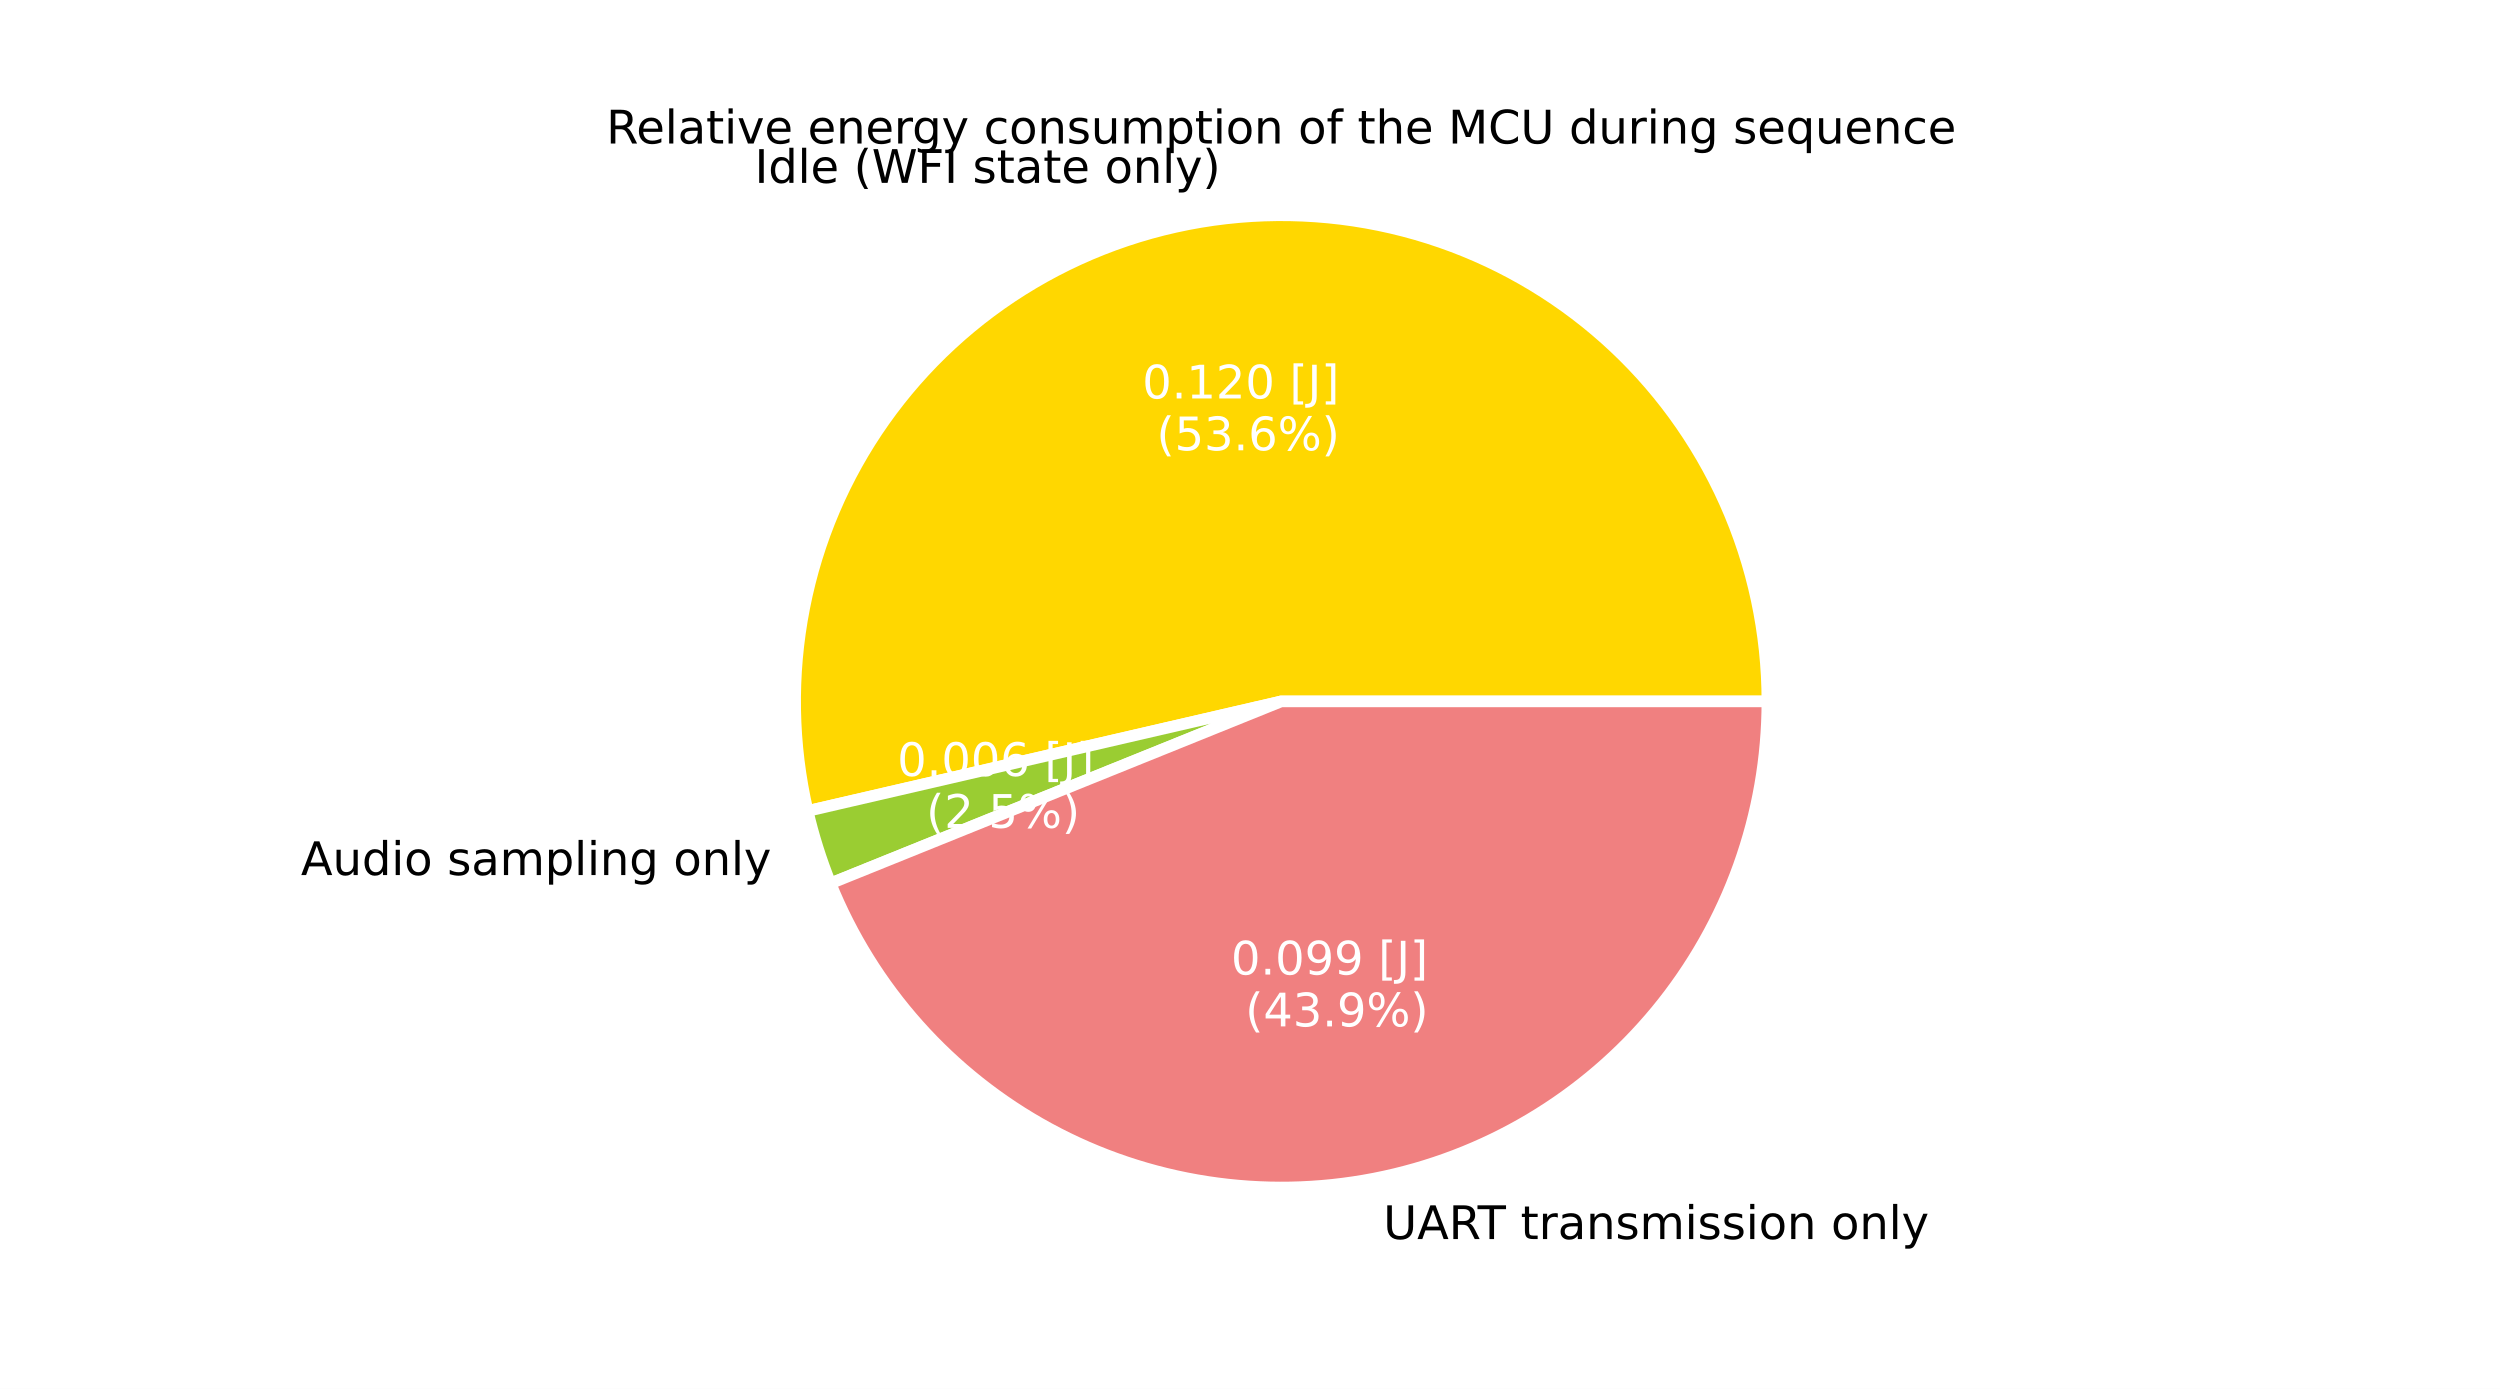
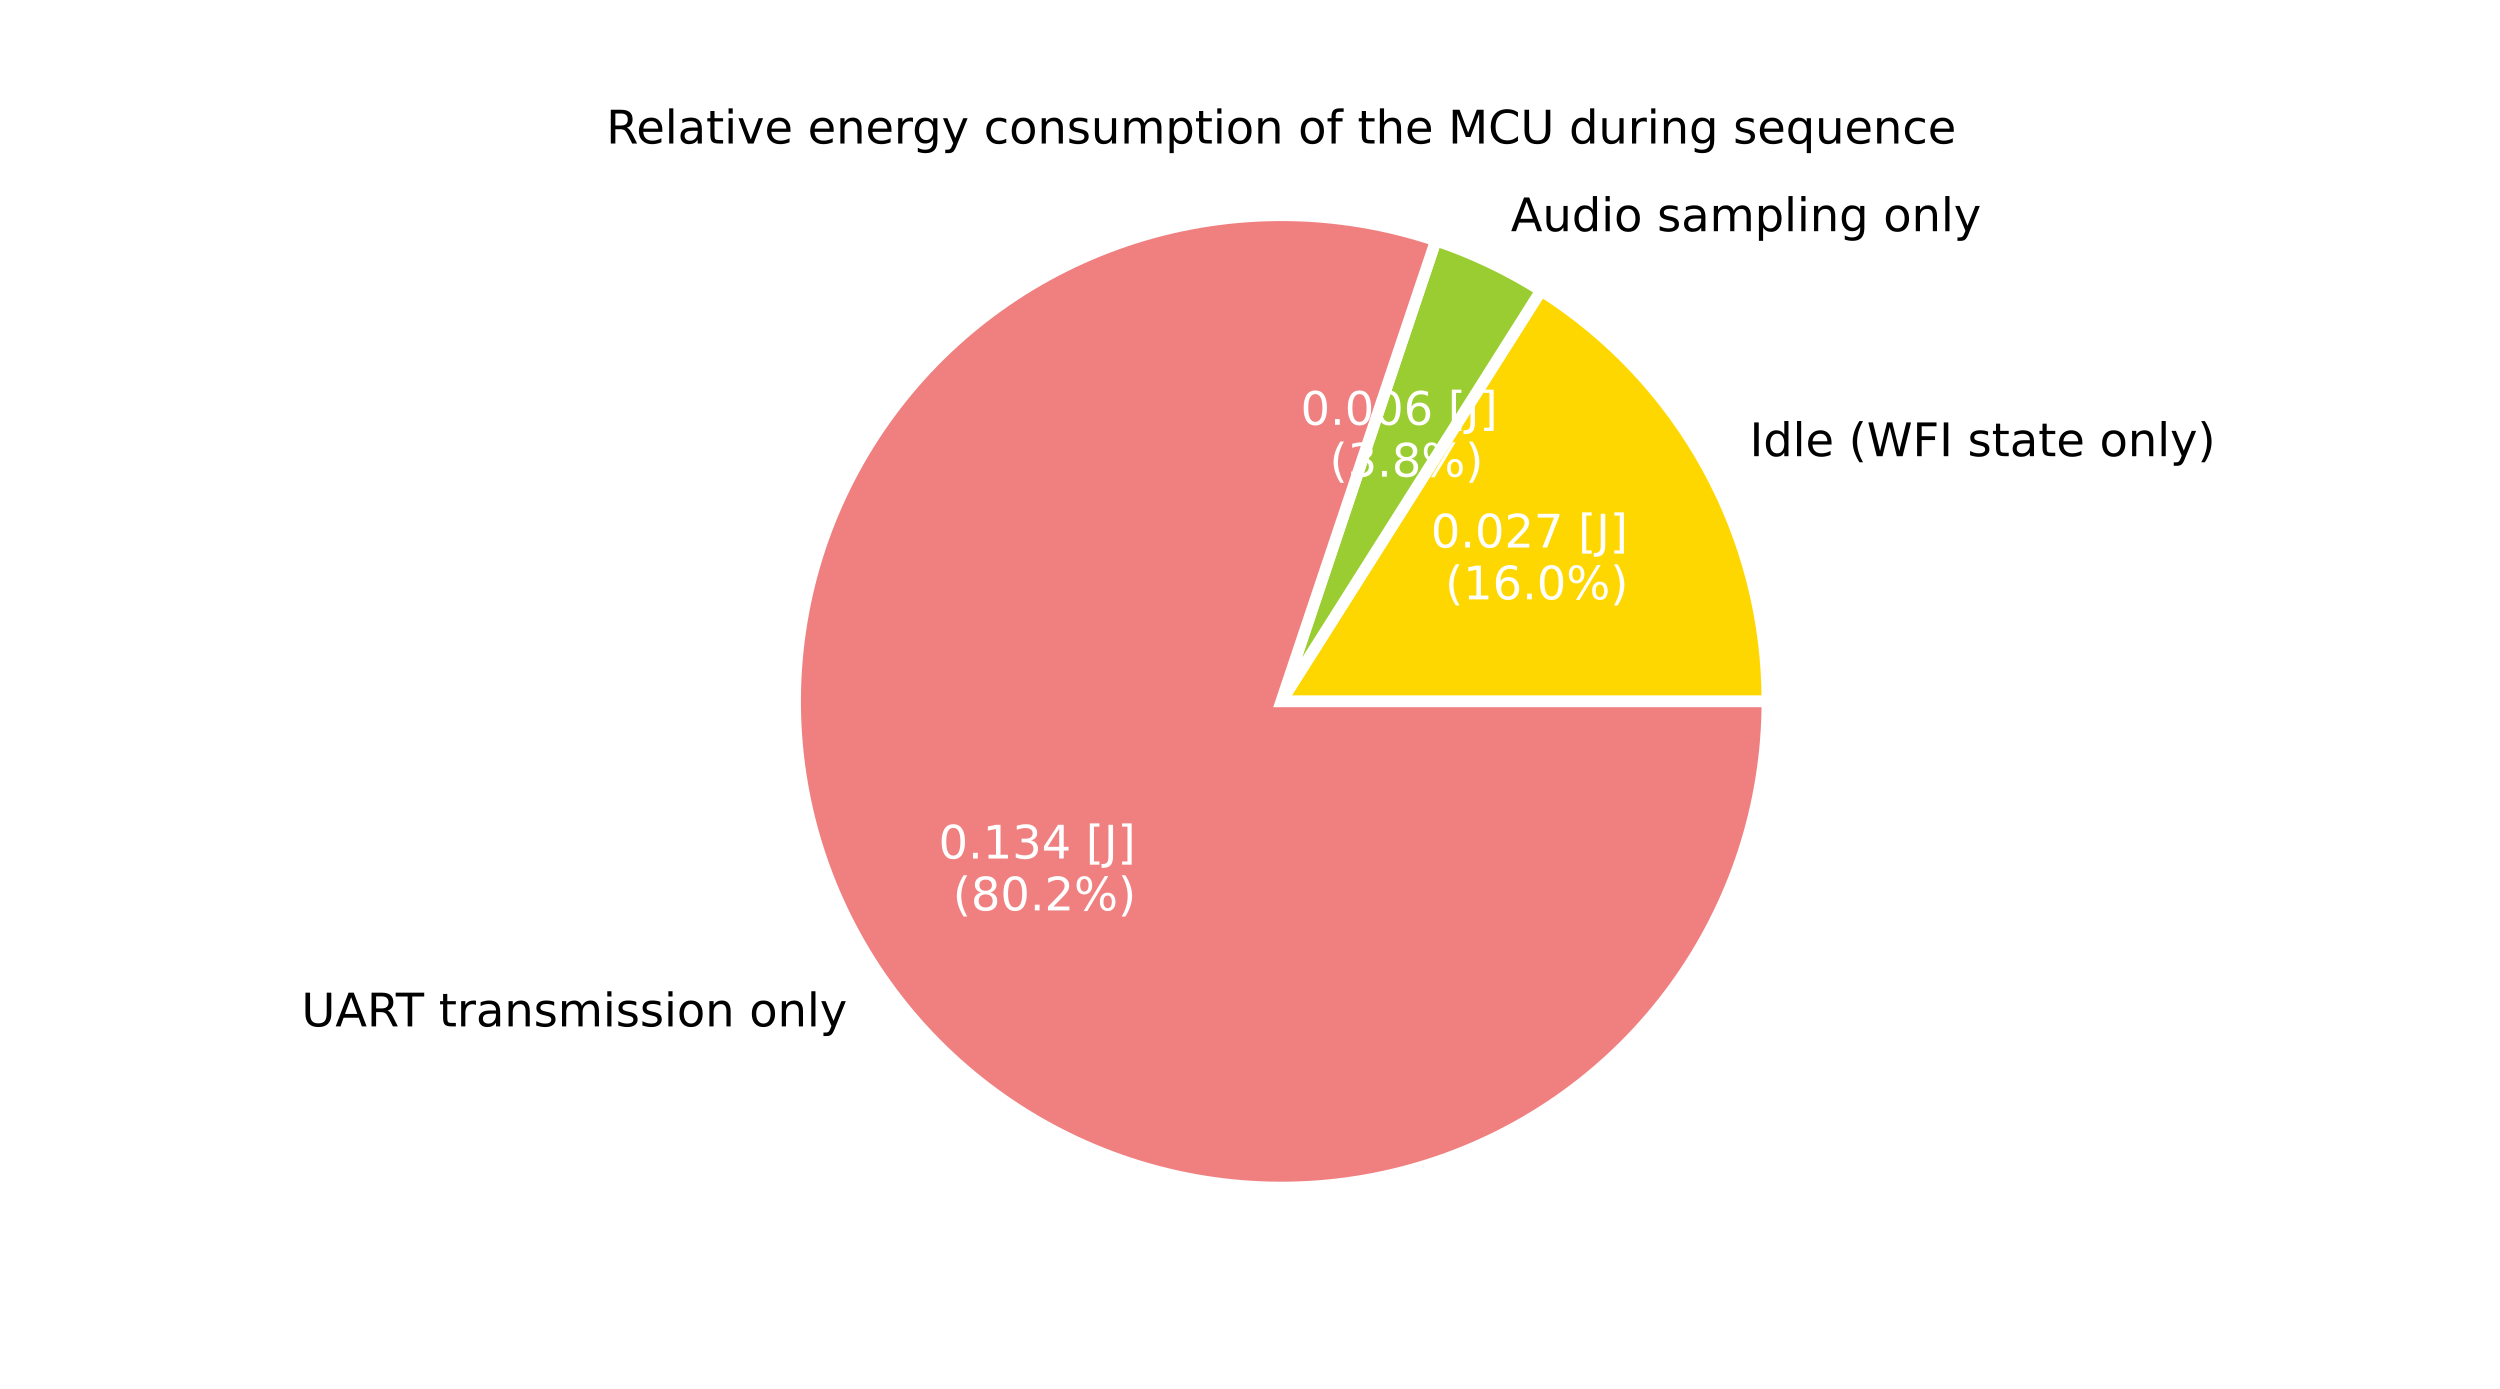
<svg xmlns="http://www.w3.org/2000/svg" xmlns:xlink="http://www.w3.org/1999/xlink" width="648pt" height="360pt" viewBox="0 0 648 360" version="1.1">
  <defs>
    <style type="text/css">*{stroke-linejoin: round; stroke-linecap: butt}</style>
  </defs>
  <g id="figure_1">
    <g id="patch_1">
      <path d="M 0 360  L 648 360  L 648 0  L 0 0  z " style="fill: #ffffff" />
    </g>
    <g id="axes_1">
      <g id="patch_2">
-         <path d="M 458.1 181.8  C 458.1 164.048 454.349 146.494 447.092 130.293  C 439.835 114.091 429.235 99.605 415.989 87.786  C 402.743 75.966 387.147 67.079 370.227 61.707  C 353.307 56.335 335.441 54.599 317.803 56.614  C 300.165 58.628 283.15 64.347 267.877 73.396  C 252.604 82.444 239.414 94.619 229.174 109.121  C 218.934 123.622 211.873 140.126 208.456 157.546  C 205.039 174.967 205.341 192.914 209.344 210.21  L 332.1 181.8  z " style="fill: #ffd700; stroke: #ffffff; stroke-width: 3; stroke-linejoin: miter" />
+         <path d="M 458.1 181.8  C 458.1 160.544 452.721 139.629 442.466 121.01  C 432.21 102.391 417.408 86.667 399.443 75.306  L 332.1 181.8  z " style="fill: #ffd700; stroke: #ffffff; stroke-width: 3; stroke-linejoin: miter" />
      </g>
      <g id="patch_3">
-         <path d="M 209.344 210.21  C 210.085 213.411 210.95 216.581 211.939 219.714  C 212.928 222.847 214.038 225.941 215.269 228.987  L 332.1 181.8  z " style="fill: #9acd32; stroke: #ffffff; stroke-width: 3; stroke-linejoin: miter" />
+         <path d="M 399.443 75.306  C 395.177 72.608 390.753 70.17 386.194 68.003  C 381.636 65.836 376.952 63.945 372.166 62.34  L 332.1 181.8  z " style="fill: #9acd32; stroke: #ffffff; stroke-width: 3; stroke-linejoin: miter" />
      </g>
      <g id="patch_4">
-         <path d="M 215.269 228.987  C 226.219 256.099 246.273 278.572 271.968 292.526  C 297.663 306.481 327.432 311.065 356.135 305.487  C 384.838 299.91 410.723 284.511 429.323 261.949  C 447.922 239.388 458.1 211.04 458.1 181.8  L 332.1 181.8  z " style="fill: #f08080; stroke: #ffffff; stroke-width: 3; stroke-linejoin: miter" />
+         <path d="M 372.166 62.34  C 359.607 58.128 346.462 55.922 333.216 55.805  C 319.97 55.688 306.787 57.66 294.156 61.649  C 281.524 65.638 269.6 71.595 258.824 79.298  C 248.047 87.002 238.553 96.357 230.691 107.019  C 222.829 117.68 216.697 129.515 212.522 142.086  C 208.347 154.658 206.18 167.81 206.102 181.056  C 206.024 194.303 208.035 207.479 212.062 220.099  C 216.088 232.719 222.08 244.625 229.815 255.379  C 237.551 266.132 246.934 275.599 257.618 283.429  C 268.303 291.26 280.156 297.356 292.74 301.494  C 305.323 305.633 318.481 307.76 331.728 307.799  C 344.975 307.839 358.145 305.788 370.753 301.725  C 383.361 297.661 395.25 291.634 405.98 283.867  C 416.711 276.1 426.15 266.689 433.949 255.981  C 441.747 245.274 447.809 233.403 451.91 220.807  C 456.011 208.211 458.1 195.047 458.1 181.8  L 332.1 181.8  z " style="fill: #f08080; stroke: #ffffff; stroke-width: 3; stroke-linejoin: miter" />
      </g>
      <g id="matplotlib.axis_1" />
      <g id="matplotlib.axis_2" />
      <g id="text_1">
-         <g transform="translate(195.6045 47.40629) scale(0.12 -0.12)">
+         <g transform="translate(453.5023 118.2423) scale(0.12 -0.12)">
          <defs>
            <path id="DejaVuSans-49" d="M 628 4666  L 1259 4666  L 1259 0  L 628 0  L 628 4666  z " transform="scale(0.015625)" />
            <path id="DejaVuSans-64" d="M 2906 2969  L 2906 4863  L 3481 4863  L 3481 0  L 2906 0  L 2906 525  Q 2725 213 2448 61  Q 2172 -91 1784 -91  Q 1150 -91 751 415  Q 353 922 353 1747  Q 353 2572 751 3078  Q 1150 3584 1784 3584  Q 2172 3584 2448 3432  Q 2725 3281 2906 2969  z M 947 1747  Q 947 1113 1208 752  Q 1469 391 1925 391  Q 2381 391 2643 752  Q 2906 1113 2906 1747  Q 2906 2381 2643 2742  Q 2381 3103 1925 3103  Q 1469 3103 1208 2742  Q 947 2381 947 1747  z " transform="scale(0.015625)" />
            <path id="DejaVuSans-6c" d="M 603 4863  L 1178 4863  L 1178 0  L 603 0  L 603 4863  z " transform="scale(0.015625)" />
            <path id="DejaVuSans-65" d="M 3597 1894  L 3597 1613  L 953 1613  Q 991 1019 1311 708  Q 1631 397 2203 397  Q 2534 397 2845 478  Q 3156 559 3463 722  L 3463 178  Q 3153 47 2828 -22  Q 2503 -91 2169 -91  Q 1331 -91 842 396  Q 353 884 353 1716  Q 353 2575 817 3079  Q 1281 3584 2069 3584  Q 2775 3584 3186 3129  Q 3597 2675 3597 1894  z M 3022 2063  Q 3016 2534 2758 2815  Q 2500 3097 2075 3097  Q 1594 3097 1305 2825  Q 1016 2553 972 2059  L 3022 2063  z " transform="scale(0.015625)" />
            <path id="DejaVuSans-20" transform="scale(0.015625)" />
            <path id="DejaVuSans-28" d="M 1984 4856  Q 1566 4138 1362 3434  Q 1159 2731 1159 2009  Q 1159 1288 1364 580  Q 1569 -128 1984 -844  L 1484 -844  Q 1016 -109 783 600  Q 550 1309 550 2009  Q 550 2706 781 3412  Q 1013 4119 1484 4856  L 1984 4856  z " transform="scale(0.015625)" />
            <path id="DejaVuSans-57" d="M 213 4666  L 850 4666  L 1831 722  L 2809 4666  L 3519 4666  L 4500 722  L 5478 4666  L 6119 4666  L 4947 0  L 4153 0  L 3169 4050  L 2175 0  L 1381 0  L 213 4666  z " transform="scale(0.015625)" />
            <path id="DejaVuSans-46" d="M 628 4666  L 3309 4666  L 3309 4134  L 1259 4134  L 1259 2759  L 3109 2759  L 3109 2228  L 1259 2228  L 1259 0  L 628 0  L 628 4666  z " transform="scale(0.015625)" />
            <path id="DejaVuSans-73" d="M 2834 3397  L 2834 2853  Q 2591 2978 2328 3040  Q 2066 3103 1784 3103  Q 1356 3103 1142 2972  Q 928 2841 928 2578  Q 928 2378 1081 2264  Q 1234 2150 1697 2047  L 1894 2003  Q 2506 1872 2764 1633  Q 3022 1394 3022 966  Q 3022 478 2636 193  Q 2250 -91 1575 -91  Q 1294 -91 989 -36  Q 684 19 347 128  L 347 722  Q 666 556 975 473  Q 1284 391 1588 391  Q 1994 391 2212 530  Q 2431 669 2431 922  Q 2431 1156 2273 1281  Q 2116 1406 1581 1522  L 1381 1569  Q 847 1681 609 1914  Q 372 2147 372 2553  Q 372 3047 722 3315  Q 1072 3584 1716 3584  Q 2034 3584 2315 3537  Q 2597 3491 2834 3397  z " transform="scale(0.015625)" />
            <path id="DejaVuSans-74" d="M 1172 4494  L 1172 3500  L 2356 3500  L 2356 3053  L 1172 3053  L 1172 1153  Q 1172 725 1289 603  Q 1406 481 1766 481  L 2356 481  L 2356 0  L 1766 0  Q 1100 0 847 248  Q 594 497 594 1153  L 594 3053  L 172 3053  L 172 3500  L 594 3500  L 594 4494  L 1172 4494  z " transform="scale(0.015625)" />
            <path id="DejaVuSans-61" d="M 2194 1759  Q 1497 1759 1228 1600  Q 959 1441 959 1056  Q 959 750 1161 570  Q 1363 391 1709 391  Q 2188 391 2477 730  Q 2766 1069 2766 1631  L 2766 1759  L 2194 1759  z M 3341 1997  L 3341 0  L 2766 0  L 2766 531  Q 2569 213 2275 61  Q 1981 -91 1556 -91  Q 1019 -91 701 211  Q 384 513 384 1019  Q 384 1609 779 1909  Q 1175 2209 1959 2209  L 2766 2209  L 2766 2266  Q 2766 2663 2505 2880  Q 2244 3097 1772 3097  Q 1472 3097 1187 3025  Q 903 2953 641 2809  L 641 3341  Q 956 3463 1253 3523  Q 1550 3584 1831 3584  Q 2591 3584 2966 3190  Q 3341 2797 3341 1997  z " transform="scale(0.015625)" />
            <path id="DejaVuSans-6f" d="M 1959 3097  Q 1497 3097 1228 2736  Q 959 2375 959 1747  Q 959 1119 1226 758  Q 1494 397 1959 397  Q 2419 397 2687 759  Q 2956 1122 2956 1747  Q 2956 2369 2687 2733  Q 2419 3097 1959 3097  z M 1959 3584  Q 2709 3584 3137 3096  Q 3566 2609 3566 1747  Q 3566 888 3137 398  Q 2709 -91 1959 -91  Q 1206 -91 779 398  Q 353 888 353 1747  Q 353 2609 779 3096  Q 1206 3584 1959 3584  z " transform="scale(0.015625)" />
            <path id="DejaVuSans-6e" d="M 3513 2113  L 3513 0  L 2938 0  L 2938 2094  Q 2938 2591 2744 2837  Q 2550 3084 2163 3084  Q 1697 3084 1428 2787  Q 1159 2491 1159 1978  L 1159 0  L 581 0  L 581 3500  L 1159 3500  L 1159 2956  Q 1366 3272 1645 3428  Q 1925 3584 2291 3584  Q 2894 3584 3203 3211  Q 3513 2838 3513 2113  z " transform="scale(0.015625)" />
            <path id="DejaVuSans-79" d="M 2059 -325  Q 1816 -950 1584 -1140  Q 1353 -1331 966 -1331  L 506 -1331  L 506 -850  L 844 -850  Q 1081 -850 1212 -737  Q 1344 -625 1503 -206  L 1606 56  L 191 3500  L 800 3500  L 1894 763  L 2988 3500  L 3597 3500  L 2059 -325  z " transform="scale(0.015625)" />
            <path id="DejaVuSans-29" d="M 513 4856  L 1013 4856  Q 1481 4119 1714 3412  Q 1947 2706 1947 2009  Q 1947 1309 1714 600  Q 1481 -109 1013 -844  L 513 -844  Q 928 -128 1133 580  Q 1338 1288 1338 2009  Q 1338 2731 1133 3434  Q 928 4138 513 4856  z " transform="scale(0.015625)" />
          </defs>
          <use xlink:href="#DejaVuSans-49" />
          <use xlink:href="#DejaVuSans-64" x="29.492" />
          <use xlink:href="#DejaVuSans-6c" x="92.969" />
          <use xlink:href="#DejaVuSans-65" x="120.752" />
          <use xlink:href="#DejaVuSans-20" x="182.275" />
          <use xlink:href="#DejaVuSans-28" x="214.062" />
          <use xlink:href="#DejaVuSans-57" x="253.076" />
          <use xlink:href="#DejaVuSans-46" x="351.953" />
          <use xlink:href="#DejaVuSans-49" x="409.473" />
          <use xlink:href="#DejaVuSans-20" x="438.965" />
          <use xlink:href="#DejaVuSans-73" x="470.752" />
          <use xlink:href="#DejaVuSans-74" x="522.852" />
          <use xlink:href="#DejaVuSans-61" x="562.061" />
          <use xlink:href="#DejaVuSans-74" x="623.34" />
          <use xlink:href="#DejaVuSans-65" x="662.549" />
          <use xlink:href="#DejaVuSans-20" x="724.072" />
          <use xlink:href="#DejaVuSans-6f" x="755.859" />
          <use xlink:href="#DejaVuSans-6e" x="817.041" />
          <use xlink:href="#DejaVuSans-6c" x="880.42" />
          <use xlink:href="#DejaVuSans-79" x="908.203" />
          <use xlink:href="#DejaVuSans-29" x="967.383" />
        </g>
      </g>
      <g id="text_2">
-         <g style="fill: #ffffff" transform="translate(296.0793 103.281) scale(0.12 -0.12)">
+         <g style="fill: #ffffff" transform="translate(370.8769 141.9186) scale(0.12 -0.12)">
          <defs>
            <path id="DejaVuSans-30" d="M 2034 4250  Q 1547 4250 1301 3770  Q 1056 3291 1056 2328  Q 1056 1369 1301 889  Q 1547 409 2034 409  Q 2525 409 2770 889  Q 3016 1369 3016 2328  Q 3016 3291 2770 3770  Q 2525 4250 2034 4250  z M 2034 4750  Q 2819 4750 3233 4129  Q 3647 3509 3647 2328  Q 3647 1150 3233 529  Q 2819 -91 2034 -91  Q 1250 -91 836 529  Q 422 1150 422 2328  Q 422 3509 836 4129  Q 1250 4750 2034 4750  z " transform="scale(0.015625)" />
            <path id="DejaVuSans-2e" d="M 684 794  L 1344 794  L 1344 0  L 684 0  L 684 794  z " transform="scale(0.015625)" />
-             <path id="DejaVuSans-31" d="M 794 531  L 1825 531  L 1825 4091  L 703 3866  L 703 4441  L 1819 4666  L 2450 4666  L 2450 531  L 3481 531  L 3481 0  L 794 0  L 794 531  z " transform="scale(0.015625)" />
            <path id="DejaVuSans-32" d="M 1228 531  L 3431 531  L 3431 0  L 469 0  L 469 531  Q 828 903 1448 1529  Q 2069 2156 2228 2338  Q 2531 2678 2651 2914  Q 2772 3150 2772 3378  Q 2772 3750 2511 3984  Q 2250 4219 1831 4219  Q 1534 4219 1204 4116  Q 875 4013 500 3803  L 500 4441  Q 881 4594 1212 4672  Q 1544 4750 1819 4750  Q 2544 4750 2975 4387  Q 3406 4025 3406 3419  Q 3406 3131 3298 2873  Q 3191 2616 2906 2266  Q 2828 2175 2409 1742  Q 1991 1309 1228 531  z " transform="scale(0.015625)" />
+             <path id="DejaVuSans-37" d="M 525 4666  L 3525 4666  L 3525 4397  L 1831 0  L 1172 0  L 2766 4134  L 525 4134  L 525 4666  z " transform="scale(0.015625)" />
            <path id="DejaVuSans-5b" d="M 550 4863  L 1875 4863  L 1875 4416  L 1125 4416  L 1125 -397  L 1875 -397  L 1875 -844  L 550 -844  L 550 4863  z " transform="scale(0.015625)" />
            <path id="DejaVuSans-4a" d="M 628 4666  L 1259 4666  L 1259 325  Q 1259 -519 939 -900  Q 619 -1281 -91 -1281  L -331 -1281  L -331 -750  L -134 -750  Q 284 -750 456 -515  Q 628 -281 628 325  L 628 4666  z " transform="scale(0.015625)" />
            <path id="DejaVuSans-5d" d="M 1947 4863  L 1947 -844  L 622 -844  L 622 -397  L 1369 -397  L 1369 4416  L 622 4416  L 622 4863  L 1947 4863  z " transform="scale(0.015625)" />
          </defs>
          <use xlink:href="#DejaVuSans-30" />
          <use xlink:href="#DejaVuSans-2e" x="63.623" />
-           <use xlink:href="#DejaVuSans-31" x="95.41" />
+           <use xlink:href="#DejaVuSans-30" x="95.41" />
          <use xlink:href="#DejaVuSans-32" x="159.033" />
-           <use xlink:href="#DejaVuSans-30" x="222.656" />
+           <use xlink:href="#DejaVuSans-37" x="222.656" />
          <use xlink:href="#DejaVuSans-20" x="286.279" />
          <use xlink:href="#DejaVuSans-5b" x="318.066" />
          <use xlink:href="#DejaVuSans-4a" x="357.08" />
          <use xlink:href="#DejaVuSans-5d" x="386.572" />
          <use xlink:href="#DejaVuSans-20" x="425.586" />
        </g>
-         <g style="fill: #ffffff" transform="translate(299.7796 116.7183) scale(0.12 -0.12)">
-           <defs>
-             <path id="DejaVuSans-35" d="M 691 4666  L 3169 4666  L 3169 4134  L 1269 4134  L 1269 2991  Q 1406 3038 1543 3061  Q 1681 3084 1819 3084  Q 2600 3084 3056 2656  Q 3513 2228 3513 1497  Q 3513 744 3044 326  Q 2575 -91 1722 -91  Q 1428 -91 1123 -41  Q 819 9 494 109  L 494 744  Q 775 591 1075 516  Q 1375 441 1709 441  Q 2250 441 2565 725  Q 2881 1009 2881 1497  Q 2881 1984 2565 2268  Q 2250 2553 1709 2553  Q 1456 2553 1204 2497  Q 953 2441 691 2322  L 691 4666  z " transform="scale(0.015625)" />
-             <path id="DejaVuSans-33" d="M 2597 2516  Q 3050 2419 3304 2112  Q 3559 1806 3559 1356  Q 3559 666 3084 287  Q 2609 -91 1734 -91  Q 1441 -91 1130 -33  Q 819 25 488 141  L 488 750  Q 750 597 1062 519  Q 1375 441 1716 441  Q 2309 441 2620 675  Q 2931 909 2931 1356  Q 2931 1769 2642 2001  Q 2353 2234 1838 2234  L 1294 2234  L 1294 2753  L 1863 2753  Q 2328 2753 2575 2939  Q 2822 3125 2822 3475  Q 2822 3834 2567 4026  Q 2313 4219 1838 4219  Q 1578 4219 1281 4162  Q 984 4106 628 3988  L 628 4550  Q 988 4650 1302 4700  Q 1616 4750 1894 4750  Q 2613 4750 3031 4423  Q 3450 4097 3450 3541  Q 3450 3153 3228 2886  Q 3006 2619 2597 2516  z " transform="scale(0.015625)" />
+         <g style="fill: #ffffff" transform="translate(374.5772 155.356) scale(0.12 -0.12)">
+           <defs>
+             <path id="DejaVuSans-31" d="M 794 531  L 1825 531  L 1825 4091  L 703 3866  L 703 4441  L 1819 4666  L 2450 4666  L 2450 531  L 3481 531  L 3481 0  L 794 0  L 794 531  z " transform="scale(0.015625)" />
            <path id="DejaVuSans-36" d="M 2113 2584  Q 1688 2584 1439 2293  Q 1191 2003 1191 1497  Q 1191 994 1439 701  Q 1688 409 2113 409  Q 2538 409 2786 701  Q 3034 994 3034 1497  Q 3034 2003 2786 2293  Q 2538 2584 2113 2584  z M 3366 4563  L 3366 3988  Q 3128 4100 2886 4159  Q 2644 4219 2406 4219  Q 1781 4219 1451 3797  Q 1122 3375 1075 2522  Q 1259 2794 1537 2939  Q 1816 3084 2150 3084  Q 2853 3084 3261 2657  Q 3669 2231 3669 1497  Q 3669 778 3244 343  Q 2819 -91 2113 -91  Q 1303 -91 875 529  Q 447 1150 447 2328  Q 447 3434 972 4092  Q 1497 4750 2381 4750  Q 2619 4750 2861 4703  Q 3103 4656 3366 4563  z " transform="scale(0.015625)" />
            <path id="DejaVuSans-25" d="M 4653 2053  Q 4381 2053 4226 1822  Q 4072 1591 4072 1178  Q 4072 772 4226 539  Q 4381 306 4653 306  Q 4919 306 5073 539  Q 5228 772 5228 1178  Q 5228 1588 5073 1820  Q 4919 2053 4653 2053  z M 4653 2450  Q 5147 2450 5437 2106  Q 5728 1763 5728 1178  Q 5728 594 5436 251  Q 5144 -91 4653 -91  Q 4153 -91 3862 251  Q 3572 594 3572 1178  Q 3572 1766 3864 2108  Q 4156 2450 4653 2450  z M 1428 4353  Q 1159 4353 1004 4120  Q 850 3888 850 3481  Q 850 3069 1003 2837  Q 1156 2606 1428 2606  Q 1700 2606 1854 2837  Q 2009 3069 2009 3481  Q 2009 3884 1853 4118  Q 1697 4353 1428 4353  z M 4250 4750  L 4750 4750  L 1831 -91  L 1331 -91  L 4250 4750  z M 1428 4750  Q 1922 4750 2215 4408  Q 2509 4066 2509 3481  Q 2509 2891 2217 2550  Q 1925 2209 1428 2209  Q 931 2209 642 2551  Q 353 2894 353 3481  Q 353 4063 643 4406  Q 934 4750 1428 4750  z " transform="scale(0.015625)" />
          </defs>
          <use xlink:href="#DejaVuSans-28" />
-           <use xlink:href="#DejaVuSans-35" x="39.014" />
-           <use xlink:href="#DejaVuSans-33" x="102.637" />
+           <use xlink:href="#DejaVuSans-31" x="39.014" />
+           <use xlink:href="#DejaVuSans-36" x="102.637" />
          <use xlink:href="#DejaVuSans-2e" x="166.26" />
-           <use xlink:href="#DejaVuSans-36" x="198.047" />
+           <use xlink:href="#DejaVuSans-30" x="198.047" />
          <use xlink:href="#DejaVuSans-25" x="261.67" />
          <use xlink:href="#DejaVuSans-29" x="356.689" />
        </g>
      </g>
      <g id="text_3">
-         <g transform="translate(78.00105 226.817) scale(0.12 -0.12)">
+         <g transform="translate(391.6038 59.93433) scale(0.12 -0.12)">
          <defs>
            <path id="DejaVuSans-41" d="M 2188 4044  L 1331 1722  L 3047 1722  L 2188 4044  z M 1831 4666  L 2547 4666  L 4325 0  L 3669 0  L 3244 1197  L 1141 1197  L 716 0  L 50 0  L 1831 4666  z " transform="scale(0.015625)" />
            <path id="DejaVuSans-75" d="M 544 1381  L 544 3500  L 1119 3500  L 1119 1403  Q 1119 906 1312 657  Q 1506 409 1894 409  Q 2359 409 2629 706  Q 2900 1003 2900 1516  L 2900 3500  L 3475 3500  L 3475 0  L 2900 0  L 2900 538  Q 2691 219 2414 64  Q 2138 -91 1772 -91  Q 1169 -91 856 284  Q 544 659 544 1381  z M 1991 3584  L 1991 3584  z " transform="scale(0.015625)" />
            <path id="DejaVuSans-69" d="M 603 3500  L 1178 3500  L 1178 0  L 603 0  L 603 3500  z M 603 4863  L 1178 4863  L 1178 4134  L 603 4134  L 603 4863  z " transform="scale(0.015625)" />
            <path id="DejaVuSans-6d" d="M 3328 2828  Q 3544 3216 3844 3400  Q 4144 3584 4550 3584  Q 5097 3584 5394 3201  Q 5691 2819 5691 2113  L 5691 0  L 5113 0  L 5113 2094  Q 5113 2597 4934 2840  Q 4756 3084 4391 3084  Q 3944 3084 3684 2787  Q 3425 2491 3425 1978  L 3425 0  L 2847 0  L 2847 2094  Q 2847 2600 2669 2842  Q 2491 3084 2119 3084  Q 1678 3084 1418 2786  Q 1159 2488 1159 1978  L 1159 0  L 581 0  L 581 3500  L 1159 3500  L 1159 2956  Q 1356 3278 1631 3431  Q 1906 3584 2284 3584  Q 2666 3584 2933 3390  Q 3200 3197 3328 2828  z " transform="scale(0.015625)" />
            <path id="DejaVuSans-70" d="M 1159 525  L 1159 -1331  L 581 -1331  L 581 3500  L 1159 3500  L 1159 2969  Q 1341 3281 1617 3432  Q 1894 3584 2278 3584  Q 2916 3584 3314 3078  Q 3713 2572 3713 1747  Q 3713 922 3314 415  Q 2916 -91 2278 -91  Q 1894 -91 1617 61  Q 1341 213 1159 525  z M 3116 1747  Q 3116 2381 2855 2742  Q 2594 3103 2138 3103  Q 1681 3103 1420 2742  Q 1159 2381 1159 1747  Q 1159 1113 1420 752  Q 1681 391 2138 391  Q 2594 391 2855 752  Q 3116 1113 3116 1747  z " transform="scale(0.015625)" />
            <path id="DejaVuSans-67" d="M 2906 1791  Q 2906 2416 2648 2759  Q 2391 3103 1925 3103  Q 1463 3103 1205 2759  Q 947 2416 947 1791  Q 947 1169 1205 825  Q 1463 481 1925 481  Q 2391 481 2648 825  Q 2906 1169 2906 1791  z M 3481 434  Q 3481 -459 3084 -895  Q 2688 -1331 1869 -1331  Q 1566 -1331 1297 -1286  Q 1028 -1241 775 -1147  L 775 -588  Q 1028 -725 1275 -790  Q 1522 -856 1778 -856  Q 2344 -856 2625 -561  Q 2906 -266 2906 331  L 2906 616  Q 2728 306 2450 153  Q 2172 0 1784 0  Q 1141 0 747 490  Q 353 981 353 1791  Q 353 2603 747 3093  Q 1141 3584 1784 3584  Q 2172 3584 2450 3431  Q 2728 3278 2906 2969  L 2906 3500  L 3481 3500  L 3481 434  z " transform="scale(0.015625)" />
          </defs>
          <use xlink:href="#DejaVuSans-41" />
          <use xlink:href="#DejaVuSans-75" x="68.408" />
          <use xlink:href="#DejaVuSans-64" x="131.787" />
          <use xlink:href="#DejaVuSans-69" x="195.264" />
          <use xlink:href="#DejaVuSans-6f" x="223.047" />
          <use xlink:href="#DejaVuSans-20" x="284.229" />
          <use xlink:href="#DejaVuSans-73" x="316.016" />
          <use xlink:href="#DejaVuSans-61" x="368.115" />
          <use xlink:href="#DejaVuSans-6d" x="429.395" />
          <use xlink:href="#DejaVuSans-70" x="526.807" />
          <use xlink:href="#DejaVuSans-6c" x="590.283" />
          <use xlink:href="#DejaVuSans-69" x="618.066" />
          <use xlink:href="#DejaVuSans-6e" x="645.85" />
          <use xlink:href="#DejaVuSans-67" x="709.229" />
          <use xlink:href="#DejaVuSans-20" x="772.705" />
          <use xlink:href="#DejaVuSans-6f" x="804.492" />
          <use xlink:href="#DejaVuSans-6e" x="865.674" />
          <use xlink:href="#DejaVuSans-6c" x="929.053" />
          <use xlink:href="#DejaVuSans-79" x="956.836" />
        </g>
      </g>
      <g id="text_4">
-         <g style="fill: #ffffff" transform="translate(232.5609 201.1413) scale(0.12 -0.12)">
+         <g style="fill: #ffffff" transform="translate(337.1141 110.1142) scale(0.12 -0.12)">
          <use xlink:href="#DejaVuSans-30" />
          <use xlink:href="#DejaVuSans-2e" x="63.623" />
          <use xlink:href="#DejaVuSans-30" x="95.41" />
          <use xlink:href="#DejaVuSans-30" x="159.033" />
          <use xlink:href="#DejaVuSans-36" x="222.656" />
          <use xlink:href="#DejaVuSans-20" x="286.279" />
          <use xlink:href="#DejaVuSans-5b" x="318.066" />
          <use xlink:href="#DejaVuSans-4a" x="357.08" />
          <use xlink:href="#DejaVuSans-5d" x="386.572" />
          <use xlink:href="#DejaVuSans-20" x="425.586" />
        </g>
-         <g style="fill: #ffffff" transform="translate(240.0787 214.5787) scale(0.12 -0.12)">
+         <g style="fill: #ffffff" transform="translate(344.6319 123.5516) scale(0.12 -0.12)">
+           <defs>
+             <path id="DejaVuSans-33" d="M 2597 2516  Q 3050 2419 3304 2112  Q 3559 1806 3559 1356  Q 3559 666 3084 287  Q 2609 -91 1734 -91  Q 1441 -91 1130 -33  Q 819 25 488 141  L 488 750  Q 750 597 1062 519  Q 1375 441 1716 441  Q 2309 441 2620 675  Q 2931 909 2931 1356  Q 2931 1769 2642 2001  Q 2353 2234 1838 2234  L 1294 2234  L 1294 2753  L 1863 2753  Q 2328 2753 2575 2939  Q 2822 3125 2822 3475  Q 2822 3834 2567 4026  Q 2313 4219 1838 4219  Q 1578 4219 1281 4162  Q 984 4106 628 3988  L 628 4550  Q 988 4650 1302 4700  Q 1616 4750 1894 4750  Q 2613 4750 3031 4423  Q 3450 4097 3450 3541  Q 3450 3153 3228 2886  Q 3006 2619 2597 2516  z " transform="scale(0.015625)" />
+             <path id="DejaVuSans-38" d="M 2034 2216  Q 1584 2216 1326 1975  Q 1069 1734 1069 1313  Q 1069 891 1326 650  Q 1584 409 2034 409  Q 2484 409 2743 651  Q 3003 894 3003 1313  Q 3003 1734 2745 1975  Q 2488 2216 2034 2216  z M 1403 2484  Q 997 2584 770 2862  Q 544 3141 544 3541  Q 544 4100 942 4425  Q 1341 4750 2034 4750  Q 2731 4750 3128 4425  Q 3525 4100 3525 3541  Q 3525 3141 3298 2862  Q 3072 2584 2669 2484  Q 3125 2378 3379 2068  Q 3634 1759 3634 1313  Q 3634 634 3220 271  Q 2806 -91 2034 -91  Q 1263 -91 848 271  Q 434 634 434 1313  Q 434 1759 690 2068  Q 947 2378 1403 2484  z M 1172 3481  Q 1172 3119 1398 2916  Q 1625 2713 2034 2713  Q 2441 2713 2670 2916  Q 2900 3119 2900 3481  Q 2900 3844 2670 4047  Q 2441 4250 2034 4250  Q 1625 4250 1398 4047  Q 1172 3844 1172 3481  z " transform="scale(0.015625)" />
+           </defs>
          <use xlink:href="#DejaVuSans-28" />
-           <use xlink:href="#DejaVuSans-32" x="39.014" />
+           <use xlink:href="#DejaVuSans-33" x="39.014" />
          <use xlink:href="#DejaVuSans-2e" x="102.637" />
-           <use xlink:href="#DejaVuSans-35" x="134.424" />
+           <use xlink:href="#DejaVuSans-38" x="134.424" />
          <use xlink:href="#DejaVuSans-25" x="198.047" />
          <use xlink:href="#DejaVuSans-29" x="293.066" />
        </g>
      </g>
      <g id="text_5">
-         <g transform="translate(358.5381 321.1673) scale(0.12 -0.12)">
+         <g transform="translate(78.13299 266.0478) scale(0.12 -0.12)">
          <defs>
            <path id="DejaVuSans-55" d="M 556 4666  L 1191 4666  L 1191 1831  Q 1191 1081 1462 751  Q 1734 422 2344 422  Q 2950 422 3222 751  Q 3494 1081 3494 1831  L 3494 4666  L 4128 4666  L 4128 1753  Q 4128 841 3676 375  Q 3225 -91 2344 -91  Q 1459 -91 1007 375  Q 556 841 556 1753  L 556 4666  z " transform="scale(0.015625)" />
            <path id="DejaVuSans-52" d="M 2841 2188  Q 3044 2119 3236 1894  Q 3428 1669 3622 1275  L 4263 0  L 3584 0  L 2988 1197  Q 2756 1666 2539 1819  Q 2322 1972 1947 1972  L 1259 1972  L 1259 0  L 628 0  L 628 4666  L 2053 4666  Q 2853 4666 3247 4331  Q 3641 3997 3641 3322  Q 3641 2881 3436 2590  Q 3231 2300 2841 2188  z M 1259 4147  L 1259 2491  L 2053 2491  Q 2509 2491 2742 2702  Q 2975 2913 2975 3322  Q 2975 3731 2742 3939  Q 2509 4147 2053 4147  L 1259 4147  z " transform="scale(0.015625)" />
            <path id="DejaVuSans-54" d="M -19 4666  L 3928 4666  L 3928 4134  L 2272 4134  L 2272 0  L 1638 0  L 1638 4134  L -19 4134  L -19 4666  z " transform="scale(0.015625)" />
            <path id="DejaVuSans-72" d="M 2631 2963  Q 2534 3019 2420 3045  Q 2306 3072 2169 3072  Q 1681 3072 1420 2755  Q 1159 2438 1159 1844  L 1159 0  L 581 0  L 581 3500  L 1159 3500  L 1159 2956  Q 1341 3275 1631 3429  Q 1922 3584 2338 3584  Q 2397 3584 2469 3576  Q 2541 3569 2628 3553  L 2631 2963  z " transform="scale(0.015625)" />
          </defs>
          <use xlink:href="#DejaVuSans-55" />
          <use xlink:href="#DejaVuSans-41" x="73.193" />
          <use xlink:href="#DejaVuSans-52" x="141.602" />
          <use xlink:href="#DejaVuSans-54" x="203.834" />
          <use xlink:href="#DejaVuSans-20" x="264.918" />
          <use xlink:href="#DejaVuSans-74" x="296.705" />
          <use xlink:href="#DejaVuSans-72" x="335.914" />
          <use xlink:href="#DejaVuSans-61" x="377.027" />
          <use xlink:href="#DejaVuSans-6e" x="438.307" />
          <use xlink:href="#DejaVuSans-73" x="501.686" />
          <use xlink:href="#DejaVuSans-6d" x="553.785" />
          <use xlink:href="#DejaVuSans-69" x="651.197" />
          <use xlink:href="#DejaVuSans-73" x="678.98" />
          <use xlink:href="#DejaVuSans-73" x="731.08" />
          <use xlink:href="#DejaVuSans-69" x="783.18" />
          <use xlink:href="#DejaVuSans-6f" x="810.963" />
          <use xlink:href="#DejaVuSans-6e" x="872.145" />
          <use xlink:href="#DejaVuSans-20" x="935.523" />
          <use xlink:href="#DejaVuSans-6f" x="967.311" />
          <use xlink:href="#DejaVuSans-6e" x="1028.492" />
          <use xlink:href="#DejaVuSans-6c" x="1091.871" />
          <use xlink:href="#DejaVuSans-79" x="1119.654" />
        </g>
      </g>
      <g id="text_6">
-         <g style="fill: #ffffff" transform="translate(319.0782 252.6051) scale(0.12 -0.12)">
-           <defs>
-             <path id="DejaVuSans-39" d="M 703 97  L 703 672  Q 941 559 1184 500  Q 1428 441 1663 441  Q 2288 441 2617 861  Q 2947 1281 2994 2138  Q 2813 1869 2534 1725  Q 2256 1581 1919 1581  Q 1219 1581 811 2004  Q 403 2428 403 3163  Q 403 3881 828 4315  Q 1253 4750 1959 4750  Q 2769 4750 3195 4129  Q 3622 3509 3622 2328  Q 3622 1225 3098 567  Q 2575 -91 1691 -91  Q 1453 -91 1209 -44  Q 966 3 703 97  z M 1959 2075  Q 2384 2075 2632 2365  Q 2881 2656 2881 3163  Q 2881 3666 2632 3958  Q 2384 4250 1959 4250  Q 1534 4250 1286 3958  Q 1038 3666 1038 3163  Q 1038 2656 1286 2365  Q 1534 2075 1959 2075  z " transform="scale(0.015625)" />
+         <g style="fill: #ffffff" transform="translate(243.2866 222.5398) scale(0.12 -0.12)">
+           <defs>
+             <path id="DejaVuSans-34" d="M 2419 4116  L 825 1625  L 2419 1625  L 2419 4116  z M 2253 4666  L 3047 4666  L 3047 1625  L 3713 1625  L 3713 1100  L 3047 1100  L 3047 0  L 2419 0  L 2419 1100  L 313 1100  L 313 1709  L 2253 4666  z " transform="scale(0.015625)" />
          </defs>
          <use xlink:href="#DejaVuSans-30" />
          <use xlink:href="#DejaVuSans-2e" x="63.623" />
-           <use xlink:href="#DejaVuSans-30" x="95.41" />
-           <use xlink:href="#DejaVuSans-39" x="159.033" />
-           <use xlink:href="#DejaVuSans-39" x="222.656" />
+           <use xlink:href="#DejaVuSans-31" x="95.41" />
+           <use xlink:href="#DejaVuSans-33" x="159.033" />
+           <use xlink:href="#DejaVuSans-34" x="222.656" />
          <use xlink:href="#DejaVuSans-20" x="286.279" />
          <use xlink:href="#DejaVuSans-5b" x="318.066" />
          <use xlink:href="#DejaVuSans-4a" x="357.08" />
          <use xlink:href="#DejaVuSans-5d" x="386.572" />
          <use xlink:href="#DejaVuSans-20" x="425.586" />
        </g>
-         <g style="fill: #ffffff" transform="translate(322.7786 266.0425) scale(0.12 -0.12)">
-           <defs>
-             <path id="DejaVuSans-34" d="M 2419 4116  L 825 1625  L 2419 1625  L 2419 4116  z M 2253 4666  L 3047 4666  L 3047 1625  L 3713 1625  L 3713 1100  L 3047 1100  L 3047 0  L 2419 0  L 2419 1100  L 313 1100  L 313 1709  L 2253 4666  z " transform="scale(0.015625)" />
-           </defs>
+         <g style="fill: #ffffff" transform="translate(246.9869 235.9771) scale(0.12 -0.12)">
          <use xlink:href="#DejaVuSans-28" />
-           <use xlink:href="#DejaVuSans-34" x="39.014" />
-           <use xlink:href="#DejaVuSans-33" x="102.637" />
+           <use xlink:href="#DejaVuSans-38" x="39.014" />
+           <use xlink:href="#DejaVuSans-30" x="102.637" />
          <use xlink:href="#DejaVuSans-2e" x="166.26" />
-           <use xlink:href="#DejaVuSans-39" x="198.047" />
+           <use xlink:href="#DejaVuSans-32" x="198.047" />
          <use xlink:href="#DejaVuSans-25" x="261.67" />
          <use xlink:href="#DejaVuSans-29" x="356.689" />
        </g>
      </g>
      <g id="text_7">
        <g transform="translate(157.1409 37.2) scale(0.12 -0.12)">
          <defs>
            <path id="DejaVuSans-76" d="M 191 3500  L 800 3500  L 1894 563  L 2988 3500  L 3597 3500  L 2284 0  L 1503 0  L 191 3500  z " transform="scale(0.015625)" />
            <path id="DejaVuSans-63" d="M 3122 3366  L 3122 2828  Q 2878 2963 2633 3030  Q 2388 3097 2138 3097  Q 1578 3097 1268 2742  Q 959 2388 959 1747  Q 959 1106 1268 751  Q 1578 397 2138 397  Q 2388 397 2633 464  Q 2878 531 3122 666  L 3122 134  Q 2881 22 2623 -34  Q 2366 -91 2075 -91  Q 1284 -91 818 406  Q 353 903 353 1747  Q 353 2603 823 3093  Q 1294 3584 2113 3584  Q 2378 3584 2631 3529  Q 2884 3475 3122 3366  z " transform="scale(0.015625)" />
            <path id="DejaVuSans-66" d="M 2375 4863  L 2375 4384  L 1825 4384  Q 1516 4384 1395 4259  Q 1275 4134 1275 3809  L 1275 3500  L 2222 3500  L 2222 3053  L 1275 3053  L 1275 0  L 697 0  L 697 3053  L 147 3053  L 147 3500  L 697 3500  L 697 3744  Q 697 4328 969 4595  Q 1241 4863 1831 4863  L 2375 4863  z " transform="scale(0.015625)" />
            <path id="DejaVuSans-68" d="M 3513 2113  L 3513 0  L 2938 0  L 2938 2094  Q 2938 2591 2744 2837  Q 2550 3084 2163 3084  Q 1697 3084 1428 2787  Q 1159 2491 1159 1978  L 1159 0  L 581 0  L 581 4863  L 1159 4863  L 1159 2956  Q 1366 3272 1645 3428  Q 1925 3584 2291 3584  Q 2894 3584 3203 3211  Q 3513 2838 3513 2113  z " transform="scale(0.015625)" />
            <path id="DejaVuSans-4d" d="M 628 4666  L 1569 4666  L 2759 1491  L 3956 4666  L 4897 4666  L 4897 0  L 4281 0  L 4281 4097  L 3078 897  L 2444 897  L 1241 4097  L 1241 0  L 628 0  L 628 4666  z " transform="scale(0.015625)" />
            <path id="DejaVuSans-43" d="M 4122 4306  L 4122 3641  Q 3803 3938 3442 4084  Q 3081 4231 2675 4231  Q 1875 4231 1450 3742  Q 1025 3253 1025 2328  Q 1025 1406 1450 917  Q 1875 428 2675 428  Q 3081 428 3442 575  Q 3803 722 4122 1019  L 4122 359  Q 3791 134 3420 21  Q 3050 -91 2638 -91  Q 1578 -91 968 557  Q 359 1206 359 2328  Q 359 3453 968 4101  Q 1578 4750 2638 4750  Q 3056 4750 3426 4639  Q 3797 4528 4122 4306  z " transform="scale(0.015625)" />
            <path id="DejaVuSans-71" d="M 947 1747  Q 947 1113 1208 752  Q 1469 391 1925 391  Q 2381 391 2643 752  Q 2906 1113 2906 1747  Q 2906 2381 2643 2742  Q 2381 3103 1925 3103  Q 1469 3103 1208 2742  Q 947 2381 947 1747  z M 2906 525  Q 2725 213 2448 61  Q 2172 -91 1784 -91  Q 1150 -91 751 415  Q 353 922 353 1747  Q 353 2572 751 3078  Q 1150 3584 1784 3584  Q 2172 3584 2448 3432  Q 2725 3281 2906 2969  L 2906 3500  L 3481 3500  L 3481 -1331  L 2906 -1331  L 2906 525  z " transform="scale(0.015625)" />
          </defs>
          <use xlink:href="#DejaVuSans-52" />
          <use xlink:href="#DejaVuSans-65" x="64.982" />
          <use xlink:href="#DejaVuSans-6c" x="126.506" />
          <use xlink:href="#DejaVuSans-61" x="154.289" />
          <use xlink:href="#DejaVuSans-74" x="215.568" />
          <use xlink:href="#DejaVuSans-69" x="254.777" />
          <use xlink:href="#DejaVuSans-76" x="282.561" />
          <use xlink:href="#DejaVuSans-65" x="341.74" />
          <use xlink:href="#DejaVuSans-20" x="403.264" />
          <use xlink:href="#DejaVuSans-65" x="435.051" />
          <use xlink:href="#DejaVuSans-6e" x="496.574" />
          <use xlink:href="#DejaVuSans-65" x="559.953" />
          <use xlink:href="#DejaVuSans-72" x="621.477" />
          <use xlink:href="#DejaVuSans-67" x="660.84" />
          <use xlink:href="#DejaVuSans-79" x="724.316" />
          <use xlink:href="#DejaVuSans-20" x="783.496" />
          <use xlink:href="#DejaVuSans-63" x="815.283" />
          <use xlink:href="#DejaVuSans-6f" x="870.264" />
          <use xlink:href="#DejaVuSans-6e" x="931.445" />
          <use xlink:href="#DejaVuSans-73" x="994.824" />
          <use xlink:href="#DejaVuSans-75" x="1046.924" />
          <use xlink:href="#DejaVuSans-6d" x="1110.303" />
          <use xlink:href="#DejaVuSans-70" x="1207.715" />
          <use xlink:href="#DejaVuSans-74" x="1271.191" />
          <use xlink:href="#DejaVuSans-69" x="1310.4" />
          <use xlink:href="#DejaVuSans-6f" x="1338.184" />
          <use xlink:href="#DejaVuSans-6e" x="1399.365" />
          <use xlink:href="#DejaVuSans-20" x="1462.744" />
          <use xlink:href="#DejaVuSans-6f" x="1494.531" />
          <use xlink:href="#DejaVuSans-66" x="1555.713" />
          <use xlink:href="#DejaVuSans-20" x="1590.918" />
          <use xlink:href="#DejaVuSans-74" x="1622.705" />
          <use xlink:href="#DejaVuSans-68" x="1661.914" />
          <use xlink:href="#DejaVuSans-65" x="1725.293" />
          <use xlink:href="#DejaVuSans-20" x="1786.816" />
          <use xlink:href="#DejaVuSans-4d" x="1818.604" />
          <use xlink:href="#DejaVuSans-43" x="1904.883" />
          <use xlink:href="#DejaVuSans-55" x="1974.707" />
          <use xlink:href="#DejaVuSans-20" x="2047.9" />
          <use xlink:href="#DejaVuSans-64" x="2079.688" />
          <use xlink:href="#DejaVuSans-75" x="2143.164" />
          <use xlink:href="#DejaVuSans-72" x="2206.543" />
          <use xlink:href="#DejaVuSans-69" x="2247.656" />
          <use xlink:href="#DejaVuSans-6e" x="2275.439" />
          <use xlink:href="#DejaVuSans-67" x="2338.818" />
          <use xlink:href="#DejaVuSans-20" x="2402.295" />
          <use xlink:href="#DejaVuSans-73" x="2434.082" />
          <use xlink:href="#DejaVuSans-65" x="2486.182" />
          <use xlink:href="#DejaVuSans-71" x="2547.705" />
          <use xlink:href="#DejaVuSans-75" x="2611.182" />
          <use xlink:href="#DejaVuSans-65" x="2674.561" />
          <use xlink:href="#DejaVuSans-6e" x="2736.084" />
          <use xlink:href="#DejaVuSans-63" x="2799.463" />
          <use xlink:href="#DejaVuSans-65" x="2854.443" />
        </g>
      </g>
    </g>
  </g>
</svg>
